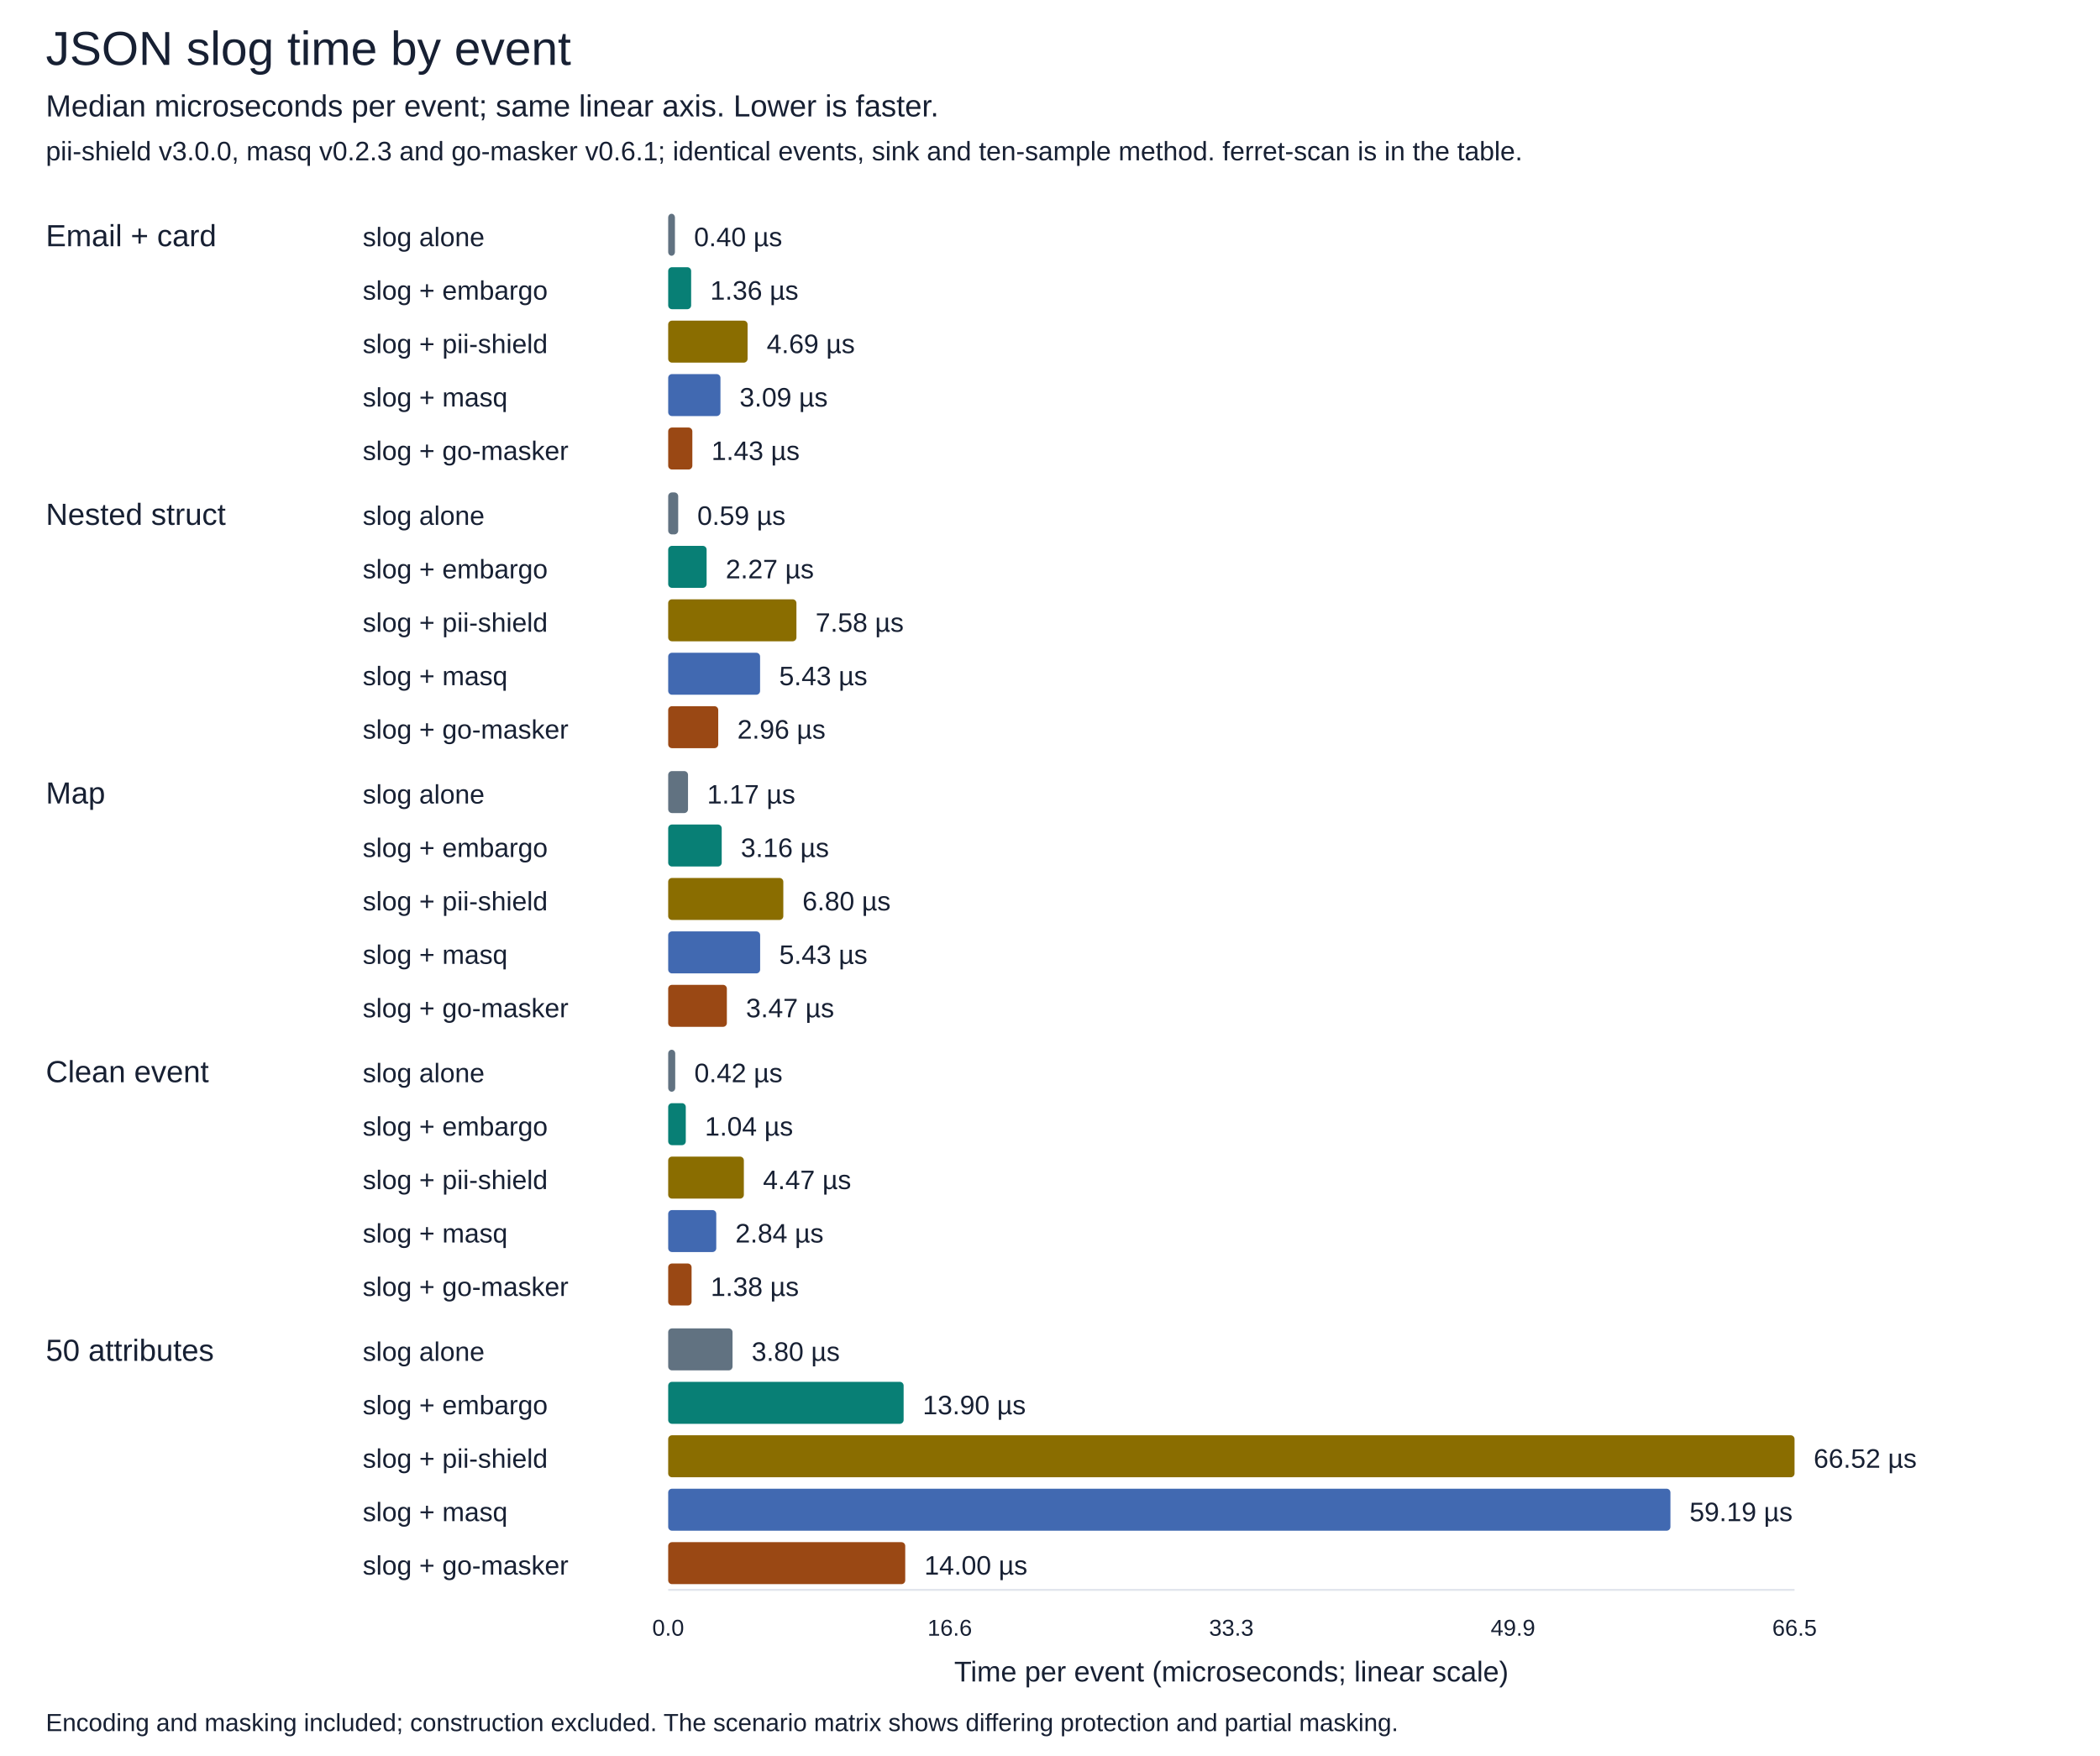
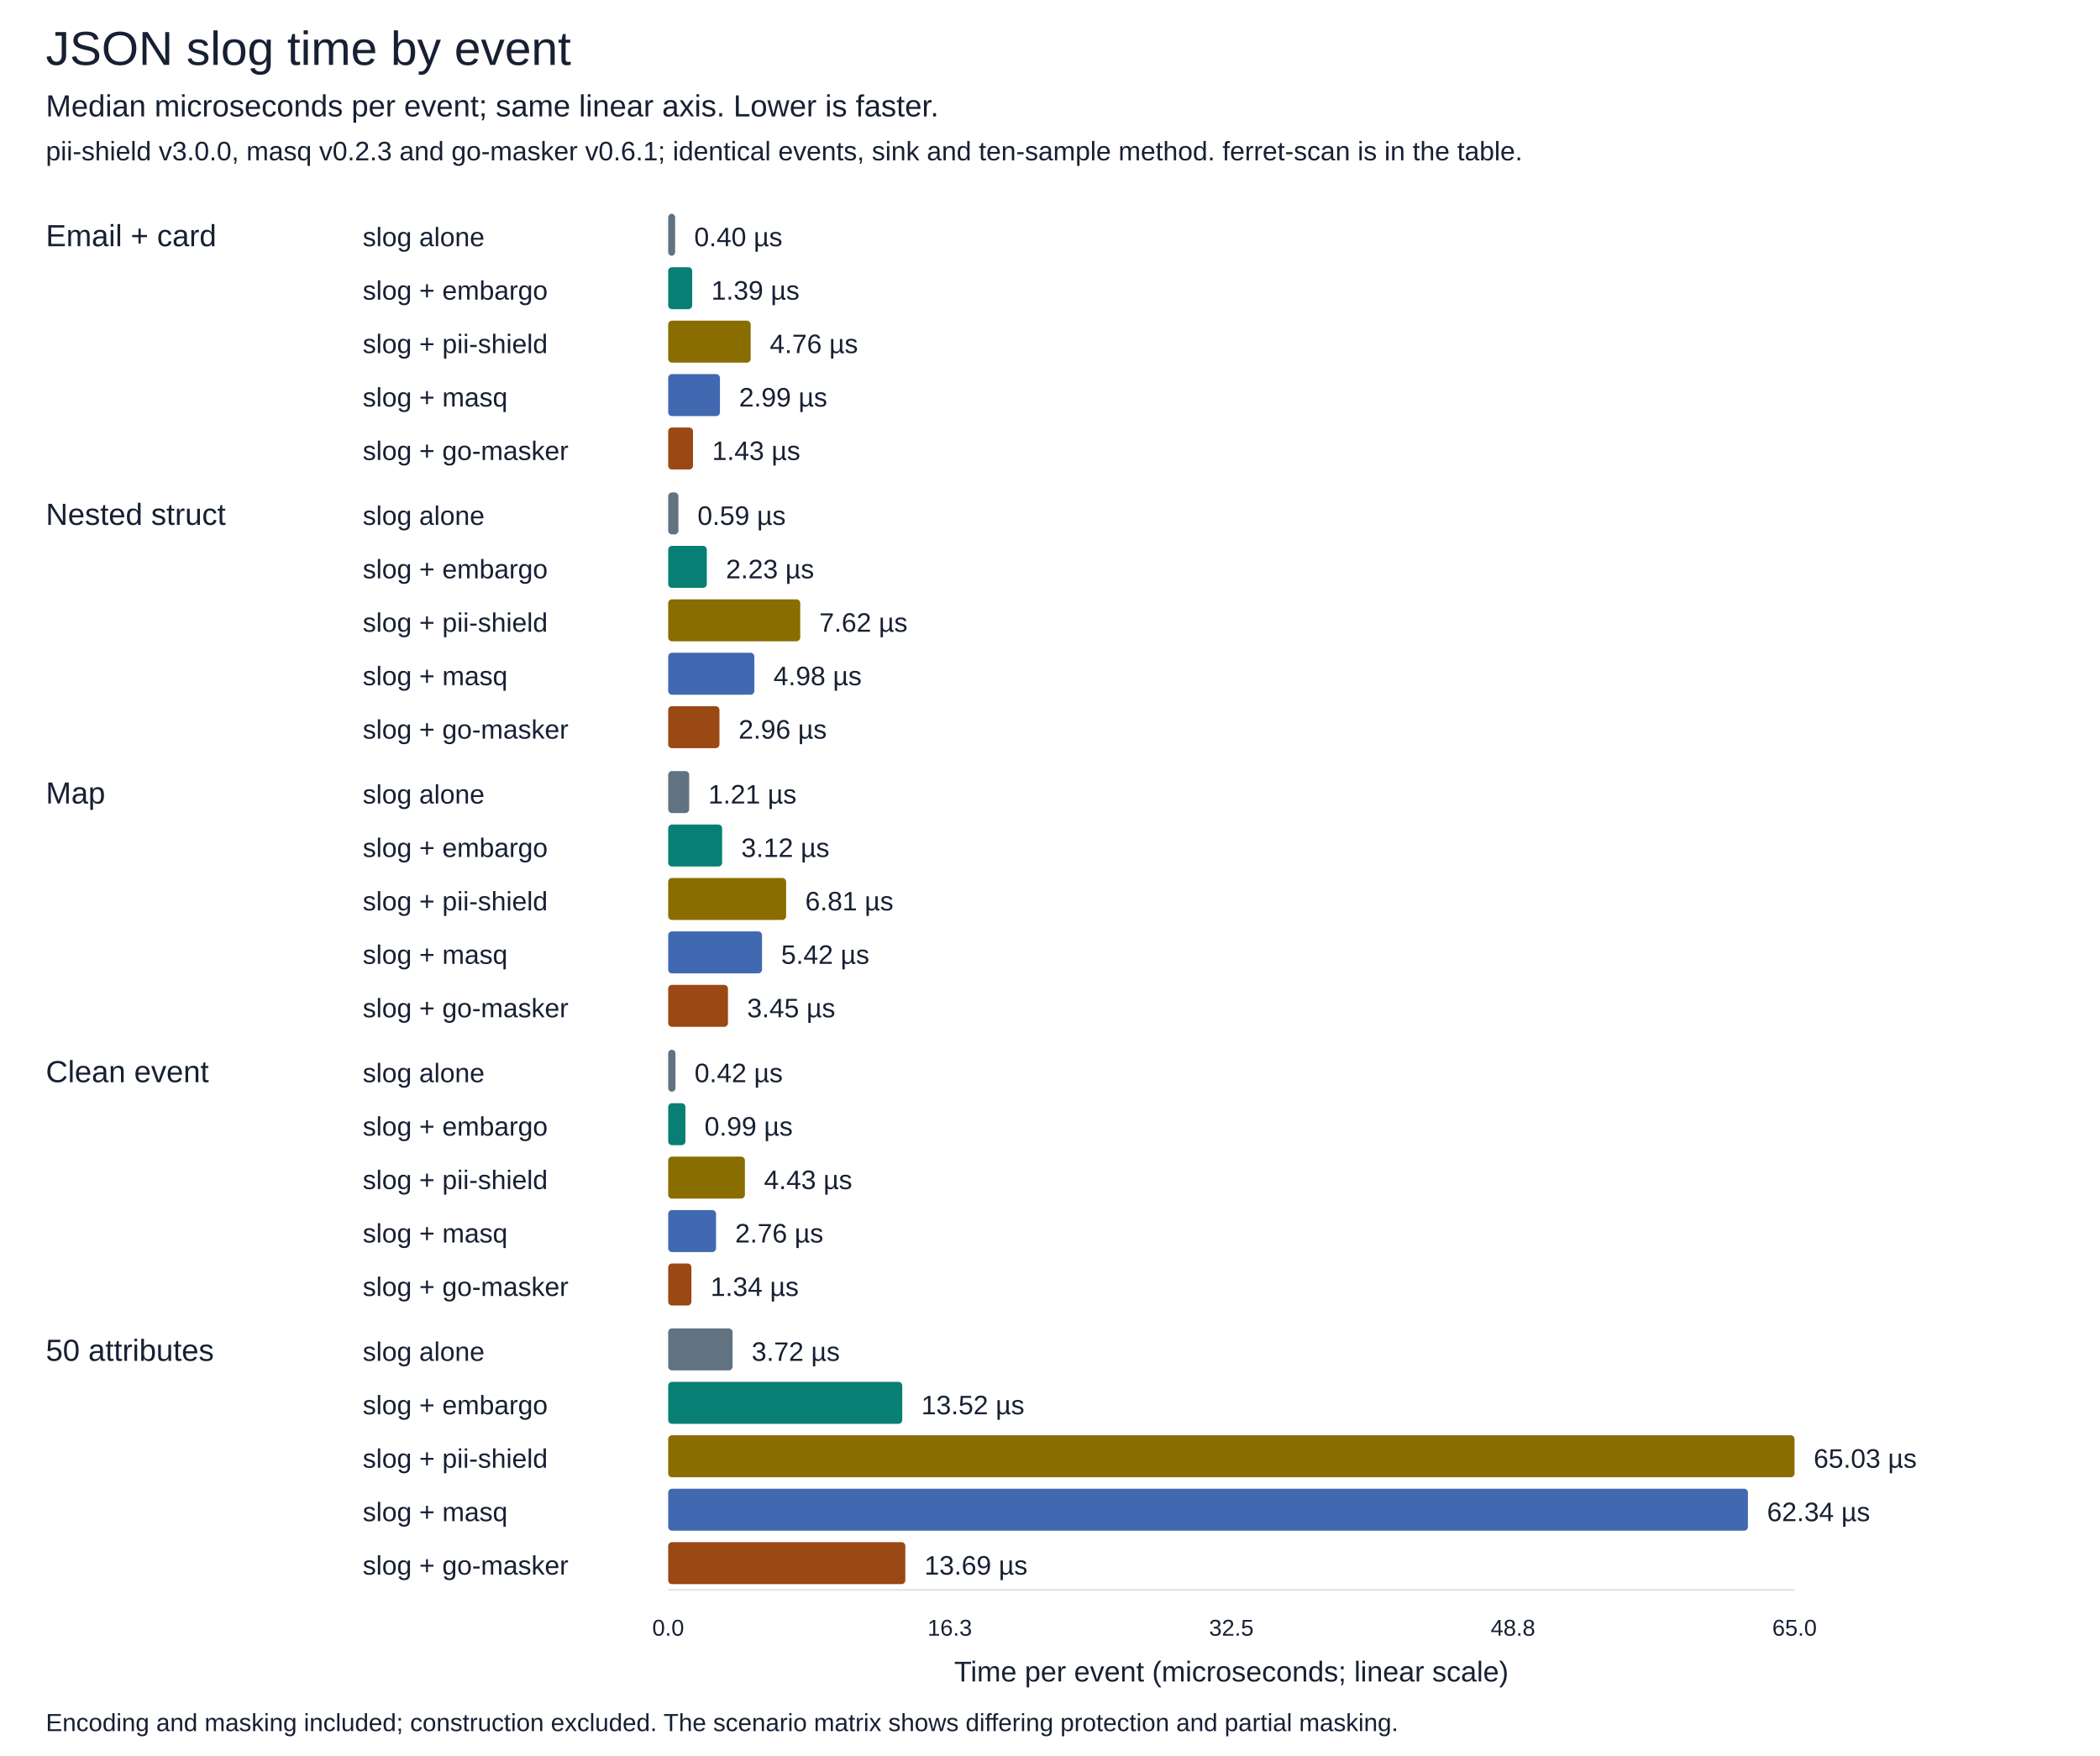
<svg xmlns="http://www.w3.org/2000/svg" width="1100" height="920" viewBox="0 0 1100 920" role="img">
  <rect width="100%" height="100%" fill="white" />
  <g font-family="Arial, sans-serif" font-size="15" fill="#172033">
    <text x="24" y="34" font-size="25" fill="#172033" text-anchor="start">JSON slog time by event</text>
    <text x="24" y="61" font-size="16" fill="#172033" text-anchor="start">Median microseconds per event; same linear axis. Lower is faster.</text>
    <text x="24" y="84" font-size="14" fill="#172033" text-anchor="start">pii-shield v3.0.0, masq v0.2.3 and go-masker v0.6.1; identical events, sink and ten-sample method. ferret-scan is in the table.</text>
    <text x="24" y="129" font-size="16" fill="#172033" text-anchor="start">Email + card</text>
    <text x="190" y="129" font-size="14" fill="#172033" text-anchor="start">slog alone</text>
-     <rect x="350" y="112" width="3.54" height="22" rx="2" fill="#617281" />
-     <text x="363.54" y="129" font-size="14" fill="#172033" text-anchor="start">0.40 µs</text>
+     <rect x="350" y="112" width="3.64" height="22" rx="2" fill="#617281" />
+     <text x="363.64" y="129" font-size="14" fill="#172033" text-anchor="start">0.40 µs</text>
    <text x="190" y="157" font-size="14" fill="#172033" text-anchor="start">slog + embargo</text>
-     <rect x="350" y="140" width="12.03" height="22" rx="2" fill="#087f75" />
-     <text x="372.03" y="157" font-size="14" fill="#172033" text-anchor="start">1.36 µs</text>
+     <rect x="350" y="140" width="12.58" height="22" rx="2" fill="#087f75" />
+     <text x="372.58" y="157" font-size="14" fill="#172033" text-anchor="start">1.39 µs</text>
    <text x="190" y="185" font-size="14" fill="#172033" text-anchor="start">slog + pii-shield</text>
-     <rect x="350" y="168" width="41.59" height="22" rx="2" fill="#8a6d00" />
-     <text x="401.59" y="185" font-size="14" fill="#172033" text-anchor="start">4.69 µs</text>
+     <rect x="350" y="168" width="43.21" height="22" rx="2" fill="#8a6d00" />
+     <text x="403.21" y="185" font-size="14" fill="#172033" text-anchor="start">4.76 µs</text>
    <text x="190" y="213" font-size="14" fill="#172033" text-anchor="start">slog + masq</text>
-     <rect x="350" y="196" width="27.38" height="22" rx="2" fill="#4169b1" />
-     <text x="387.38" y="213" font-size="14" fill="#172033" text-anchor="start">3.09 µs</text>
+     <rect x="350" y="196" width="27.12" height="22" rx="2" fill="#4169b1" />
+     <text x="387.12" y="213" font-size="14" fill="#172033" text-anchor="start">2.99 µs</text>
    <text x="190" y="241" font-size="14" fill="#172033" text-anchor="start">slog + go-masker</text>
-     <rect x="350" y="224" width="12.66" height="22" rx="2" fill="#9a4814" />
-     <text x="372.66" y="241" font-size="14" fill="#172033" text-anchor="start">1.43 µs</text>
+     <rect x="350" y="224" width="13.00" height="22" rx="2" fill="#9a4814" />
+     <text x="373.0" y="241" font-size="14" fill="#172033" text-anchor="start">1.43 µs</text>
    <text x="24" y="275" font-size="16" fill="#172033" text-anchor="start">Nested struct</text>
    <text x="190" y="275" font-size="14" fill="#172033" text-anchor="start">slog alone</text>
-     <rect x="350" y="258" width="5.25" height="22" rx="2" fill="#617281" />
-     <text x="365.25" y="275" font-size="14" fill="#172033" text-anchor="start">0.59 µs</text>
+     <rect x="350" y="258" width="5.36" height="22" rx="2" fill="#617281" />
+     <text x="365.36" y="275" font-size="14" fill="#172033" text-anchor="start">0.59 µs</text>
    <text x="190" y="303" font-size="14" fill="#172033" text-anchor="start">slog + embargo</text>
-     <rect x="350" y="286" width="20.13" height="22" rx="2" fill="#087f75" />
-     <text x="380.13" y="303" font-size="14" fill="#172033" text-anchor="start">2.27 µs</text>
+     <rect x="350" y="286" width="20.24" height="22" rx="2" fill="#087f75" />
+     <text x="380.24" y="303" font-size="14" fill="#172033" text-anchor="start">2.23 µs</text>
    <text x="190" y="331" font-size="14" fill="#172033" text-anchor="start">slog + pii-shield</text>
-     <rect x="350" y="314" width="67.18" height="22" rx="2" fill="#8a6d00" />
-     <text x="427.18" y="331" font-size="14" fill="#172033" text-anchor="start">7.58 µs</text>
+     <rect x="350" y="314" width="69.17" height="22" rx="2" fill="#8a6d00" />
+     <text x="429.17" y="331" font-size="14" fill="#172033" text-anchor="start">7.62 µs</text>
    <text x="190" y="359" font-size="14" fill="#172033" text-anchor="start">slog + masq</text>
-     <rect x="350" y="342" width="48.14" height="22" rx="2" fill="#4169b1" />
-     <text x="408.14" y="359" font-size="14" fill="#172033" text-anchor="start">5.43 µs</text>
+     <rect x="350" y="342" width="45.14" height="22" rx="2" fill="#4169b1" />
+     <text x="405.14" y="359" font-size="14" fill="#172033" text-anchor="start">4.98 µs</text>
    <text x="190" y="387" font-size="14" fill="#172033" text-anchor="start">slog + go-masker</text>
-     <rect x="350" y="370" width="26.22" height="22" rx="2" fill="#9a4814" />
-     <text x="386.22" y="387" font-size="14" fill="#172033" text-anchor="start">2.96 µs</text>
+     <rect x="350" y="370" width="26.86" height="22" rx="2" fill="#9a4814" />
+     <text x="386.86" y="387" font-size="14" fill="#172033" text-anchor="start">2.96 µs</text>
    <text x="24" y="421" font-size="16" fill="#172033" text-anchor="start">Map</text>
    <text x="190" y="421" font-size="14" fill="#172033" text-anchor="start">slog alone</text>
-     <rect x="350" y="404" width="10.39" height="22" rx="2" fill="#617281" />
-     <text x="370.39" y="421" font-size="14" fill="#172033" text-anchor="start">1.17 µs</text>
+     <rect x="350" y="404" width="11.00" height="22" rx="2" fill="#617281" />
+     <text x="371.0" y="421" font-size="14" fill="#172033" text-anchor="start">1.21 µs</text>
    <text x="190" y="449" font-size="14" fill="#172033" text-anchor="start">slog + embargo</text>
-     <rect x="350" y="432" width="28.04" height="22" rx="2" fill="#087f75" />
-     <text x="388.04" y="449" font-size="14" fill="#172033" text-anchor="start">3.16 µs</text>
+     <rect x="350" y="432" width="28.26" height="22" rx="2" fill="#087f75" />
+     <text x="388.26" y="449" font-size="14" fill="#172033" text-anchor="start">3.12 µs</text>
    <text x="190" y="477" font-size="14" fill="#172033" text-anchor="start">slog + pii-shield</text>
-     <rect x="350" y="460" width="60.31" height="22" rx="2" fill="#8a6d00" />
-     <text x="420.31" y="477" font-size="14" fill="#172033" text-anchor="start">6.80 µs</text>
+     <rect x="350" y="460" width="61.78" height="22" rx="2" fill="#8a6d00" />
+     <text x="421.78" y="477" font-size="14" fill="#172033" text-anchor="start">6.81 µs</text>
    <text x="190" y="505" font-size="14" fill="#172033" text-anchor="start">slog + masq</text>
-     <rect x="350" y="488" width="48.17" height="22" rx="2" fill="#4169b1" />
-     <text x="408.17" y="505" font-size="14" fill="#172033" text-anchor="start">5.43 µs</text>
+     <rect x="350" y="488" width="49.16" height="22" rx="2" fill="#4169b1" />
+     <text x="409.16" y="505" font-size="14" fill="#172033" text-anchor="start">5.42 µs</text>
    <text x="190" y="533" font-size="14" fill="#172033" text-anchor="start">slog + go-masker</text>
-     <rect x="350" y="516" width="30.74" height="22" rx="2" fill="#9a4814" />
-     <text x="390.74" y="533" font-size="14" fill="#172033" text-anchor="start">3.47 µs</text>
+     <rect x="350" y="516" width="31.32" height="22" rx="2" fill="#9a4814" />
+     <text x="391.32" y="533" font-size="14" fill="#172033" text-anchor="start">3.45 µs</text>
    <text x="24" y="567" font-size="16" fill="#172033" text-anchor="start">Clean event</text>
    <text x="190" y="567" font-size="14" fill="#172033" text-anchor="start">slog alone</text>
-     <rect x="350" y="550" width="3.69" height="22" rx="2" fill="#617281" />
-     <text x="363.69" y="567" font-size="14" fill="#172033" text-anchor="start">0.42 µs</text>
+     <rect x="350" y="550" width="3.81" height="22" rx="2" fill="#617281" />
+     <text x="363.81" y="567" font-size="14" fill="#172033" text-anchor="start">0.42 µs</text>
    <text x="190" y="595" font-size="14" fill="#172033" text-anchor="start">slog + embargo</text>
-     <rect x="350" y="578" width="9.22" height="22" rx="2" fill="#087f75" />
-     <text x="369.22" y="595" font-size="14" fill="#172033" text-anchor="start">1.04 µs</text>
+     <rect x="350" y="578" width="9.03" height="22" rx="2" fill="#087f75" />
+     <text x="369.03" y="595" font-size="14" fill="#172033" text-anchor="start">0.99 µs</text>
    <text x="190" y="623" font-size="14" fill="#172033" text-anchor="start">slog + pii-shield</text>
-     <rect x="350" y="606" width="39.64" height="22" rx="2" fill="#8a6d00" />
-     <text x="399.64" y="623" font-size="14" fill="#172033" text-anchor="start">4.47 µs</text>
+     <rect x="350" y="606" width="40.19" height="22" rx="2" fill="#8a6d00" />
+     <text x="400.19" y="623" font-size="14" fill="#172033" text-anchor="start">4.43 µs</text>
    <text x="190" y="651" font-size="14" fill="#172033" text-anchor="start">slog + masq</text>
-     <rect x="350" y="634" width="25.19" height="22" rx="2" fill="#4169b1" />
-     <text x="385.19" y="651" font-size="14" fill="#172033" text-anchor="start">2.84 µs</text>
+     <rect x="350" y="634" width="25.07" height="22" rx="2" fill="#4169b1" />
+     <text x="385.07" y="651" font-size="14" fill="#172033" text-anchor="start">2.76 µs</text>
    <text x="190" y="679" font-size="14" fill="#172033" text-anchor="start">slog + go-masker</text>
-     <rect x="350" y="662" width="12.26" height="22" rx="2" fill="#9a4814" />
-     <text x="372.26" y="679" font-size="14" fill="#172033" text-anchor="start">1.38 µs</text>
+     <rect x="350" y="662" width="12.17" height="22" rx="2" fill="#9a4814" />
+     <text x="372.17" y="679" font-size="14" fill="#172033" text-anchor="start">1.34 µs</text>
    <text x="24" y="713" font-size="16" fill="#172033" text-anchor="start">50 attributes</text>
    <text x="190" y="713" font-size="14" fill="#172033" text-anchor="start">slog alone</text>
-     <rect x="350" y="696" width="33.71" height="22" rx="2" fill="#617281" />
-     <text x="393.71" y="713" font-size="14" fill="#172033" text-anchor="start">3.80 µs</text>
+     <rect x="350" y="696" width="33.73" height="22" rx="2" fill="#617281" />
+     <text x="393.73" y="713" font-size="14" fill="#172033" text-anchor="start">3.72 µs</text>
    <text x="190" y="741" font-size="14" fill="#172033" text-anchor="start">slog + embargo</text>
-     <rect x="350" y="724" width="123.33" height="22" rx="2" fill="#087f75" />
-     <text x="483.33" y="741" font-size="14" fill="#172033" text-anchor="start">13.90 µs</text>
+     <rect x="350" y="724" width="122.61" height="22" rx="2" fill="#087f75" />
+     <text x="482.61" y="741" font-size="14" fill="#172033" text-anchor="start">13.52 µs</text>
    <text x="190" y="769" font-size="14" fill="#172033" text-anchor="start">slog + pii-shield</text>
    <rect x="350" y="752" width="590.00" height="22" rx="2" fill="#8a6d00" />
-     <text x="950.0" y="769" font-size="14" fill="#172033" text-anchor="start">66.52 µs</text>
+     <text x="950.0" y="769" font-size="14" fill="#172033" text-anchor="start">65.03 µs</text>
    <text x="190" y="797" font-size="14" fill="#172033" text-anchor="start">slog + masq</text>
-     <rect x="350" y="780" width="524.99" height="22" rx="2" fill="#4169b1" />
-     <text x="884.99" y="797" font-size="14" fill="#172033" text-anchor="start">59.19 µs</text>
+     <rect x="350" y="780" width="565.58" height="22" rx="2" fill="#4169b1" />
+     <text x="925.58" y="797" font-size="14" fill="#172033" text-anchor="start">62.34 µs</text>
    <text x="190" y="825" font-size="14" fill="#172033" text-anchor="start">slog + go-masker</text>
-     <rect x="350" y="808" width="124.17" height="22" rx="2" fill="#9a4814" />
-     <text x="484.17" y="825" font-size="14" fill="#172033" text-anchor="start">14.00 µs</text>
+     <rect x="350" y="808" width="124.22" height="22" rx="2" fill="#9a4814" />
+     <text x="484.22" y="825" font-size="14" fill="#172033" text-anchor="start">13.69 µs</text>
    <path d="M350,833 L940,833" stroke="#e1e5ec" />
    <text x="350.0" y="857" font-size="12" fill="#172033" text-anchor="middle">0.0</text>
-     <text x="497.5" y="857" font-size="12" fill="#172033" text-anchor="middle">16.6</text>
-     <text x="645.0" y="857" font-size="12" fill="#172033" text-anchor="middle">33.3</text>
-     <text x="792.5" y="857" font-size="12" fill="#172033" text-anchor="middle">49.9</text>
-     <text x="940.0" y="857" font-size="12" fill="#172033" text-anchor="middle">66.5</text>
+     <text x="497.5" y="857" font-size="12" fill="#172033" text-anchor="middle">16.3</text>
+     <text x="645.0" y="857" font-size="12" fill="#172033" text-anchor="middle">32.5</text>
+     <text x="792.5" y="857" font-size="12" fill="#172033" text-anchor="middle">48.8</text>
+     <text x="940.0" y="857" font-size="12" fill="#172033" text-anchor="middle">65.0</text>
    <text x="645" y="881" font-size="15" fill="#172033" text-anchor="middle">Time per event (microseconds; linear scale)</text>
    <text x="24" y="907" font-size="13" fill="#172033" text-anchor="start">Encoding and masking included; construction excluded. The scenario matrix shows differing protection and partial masking.</text>
  </g>
</svg>
